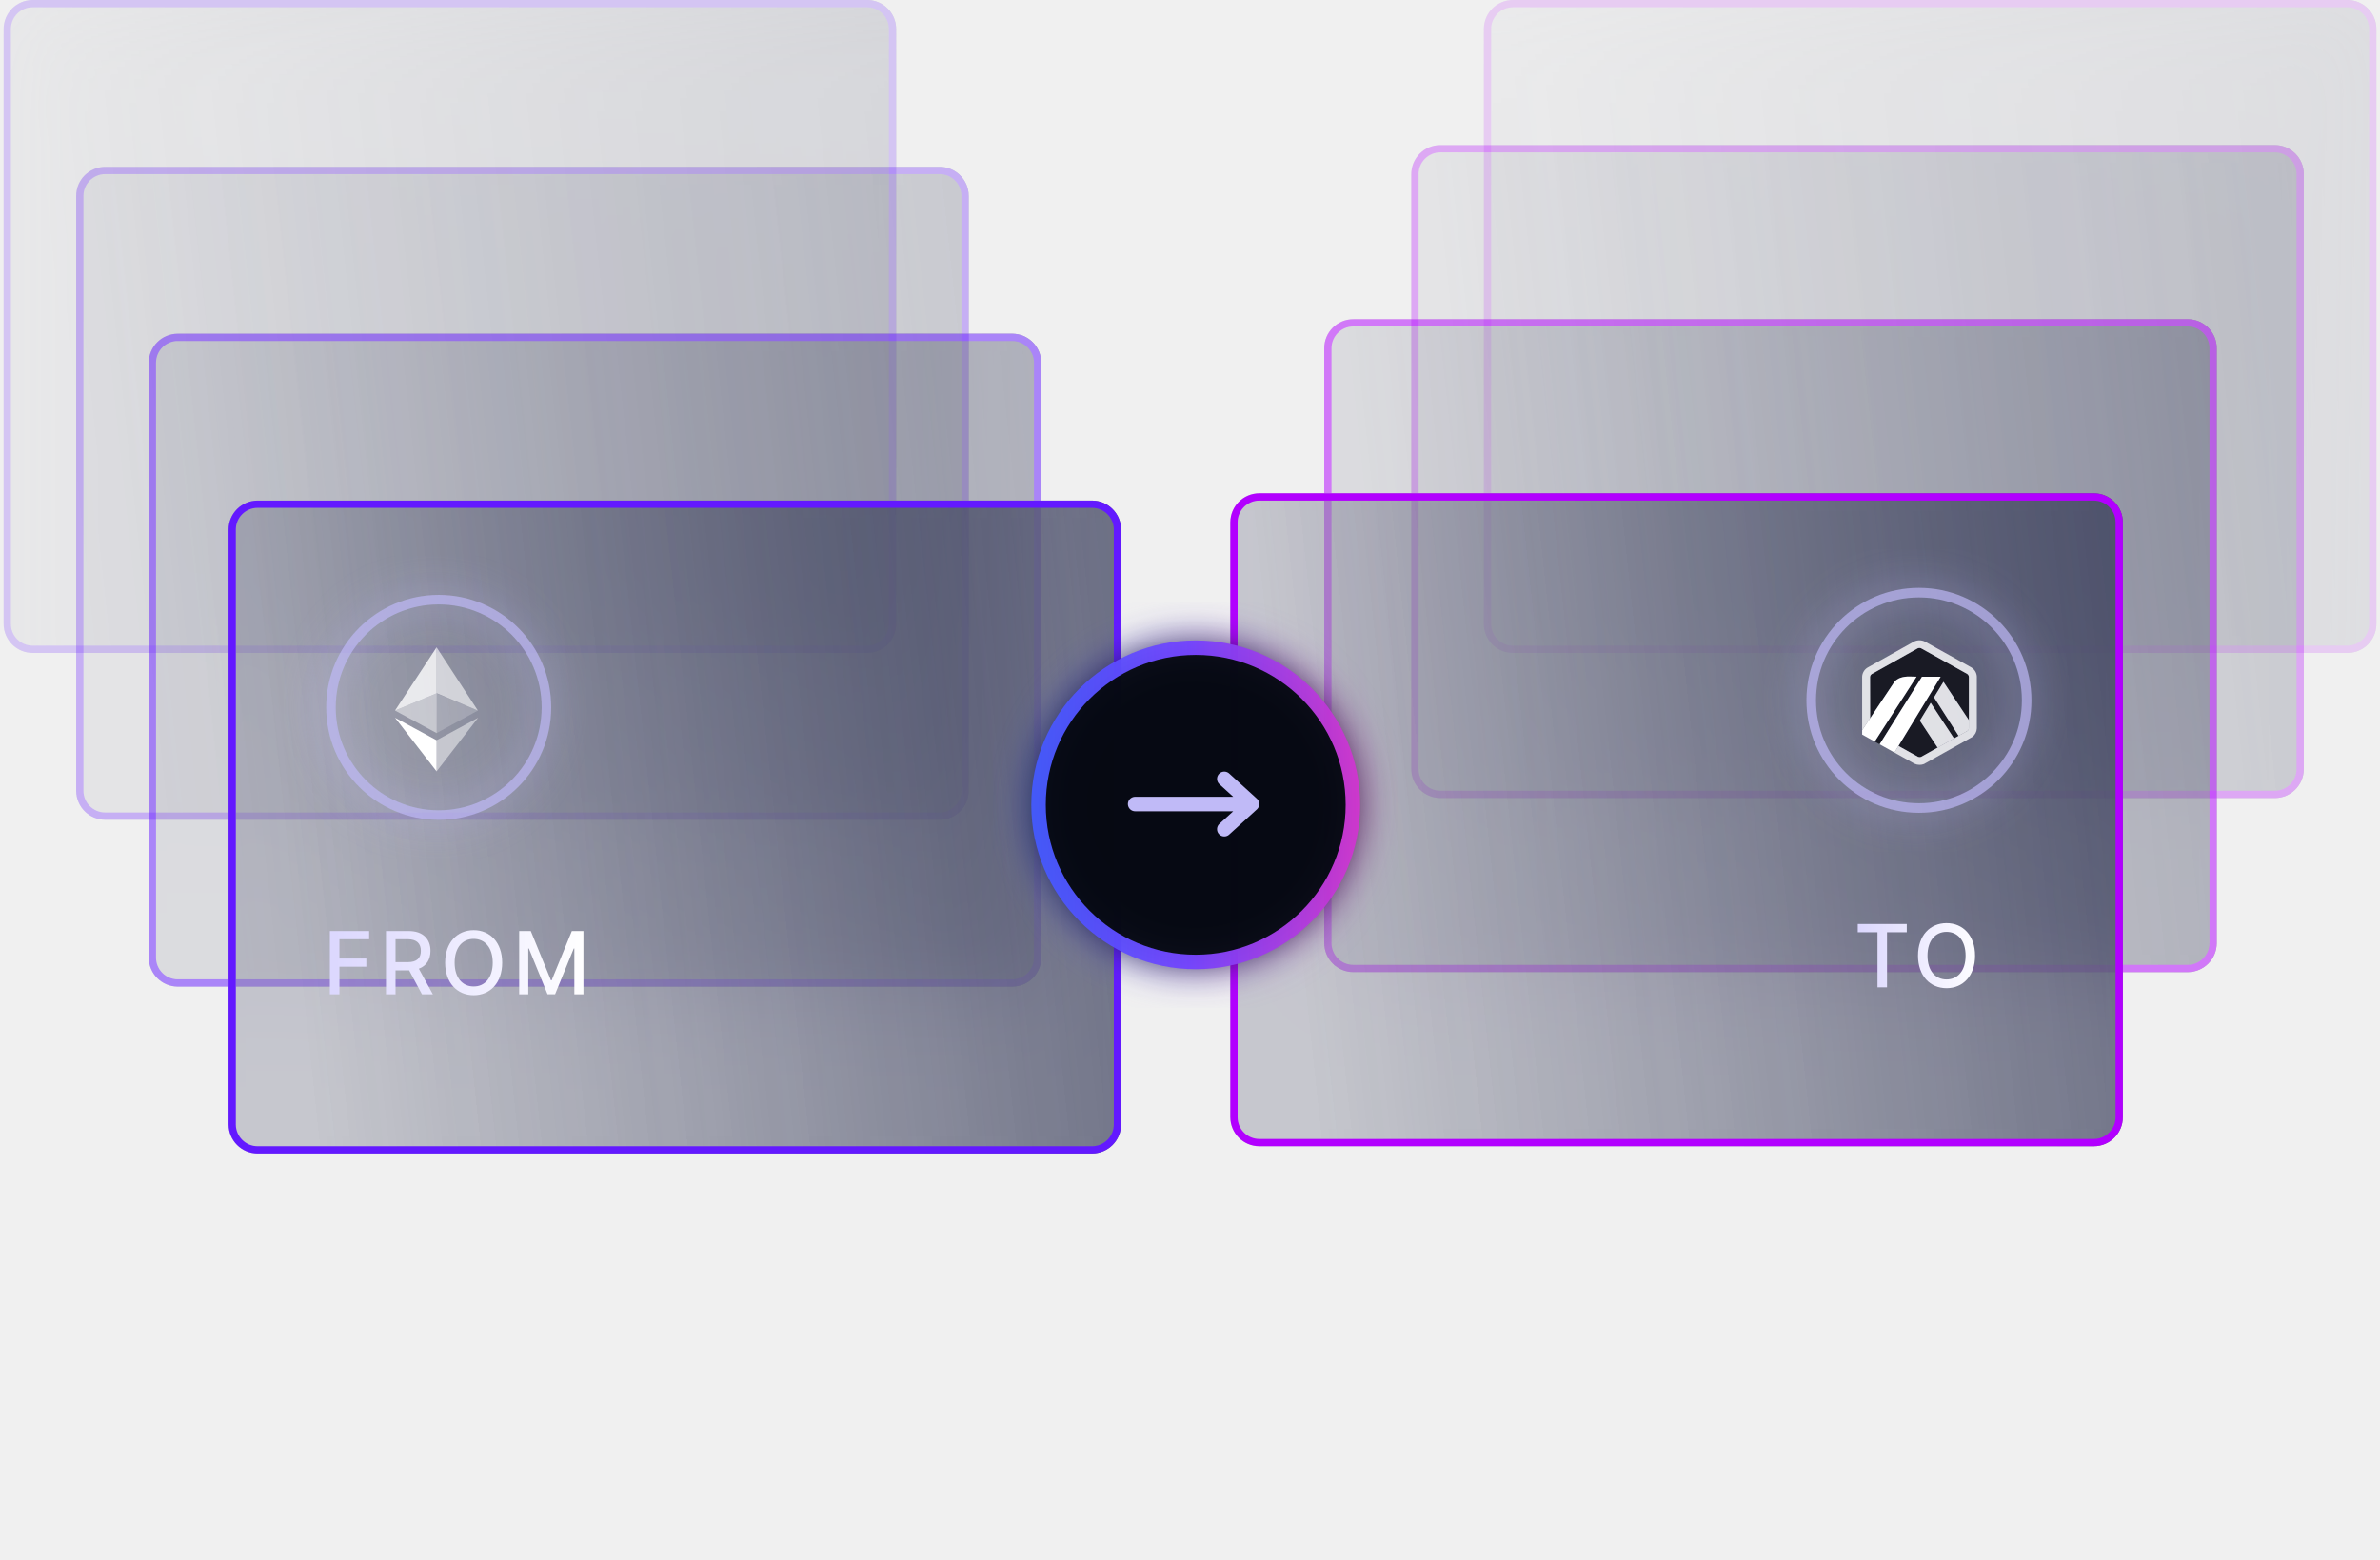
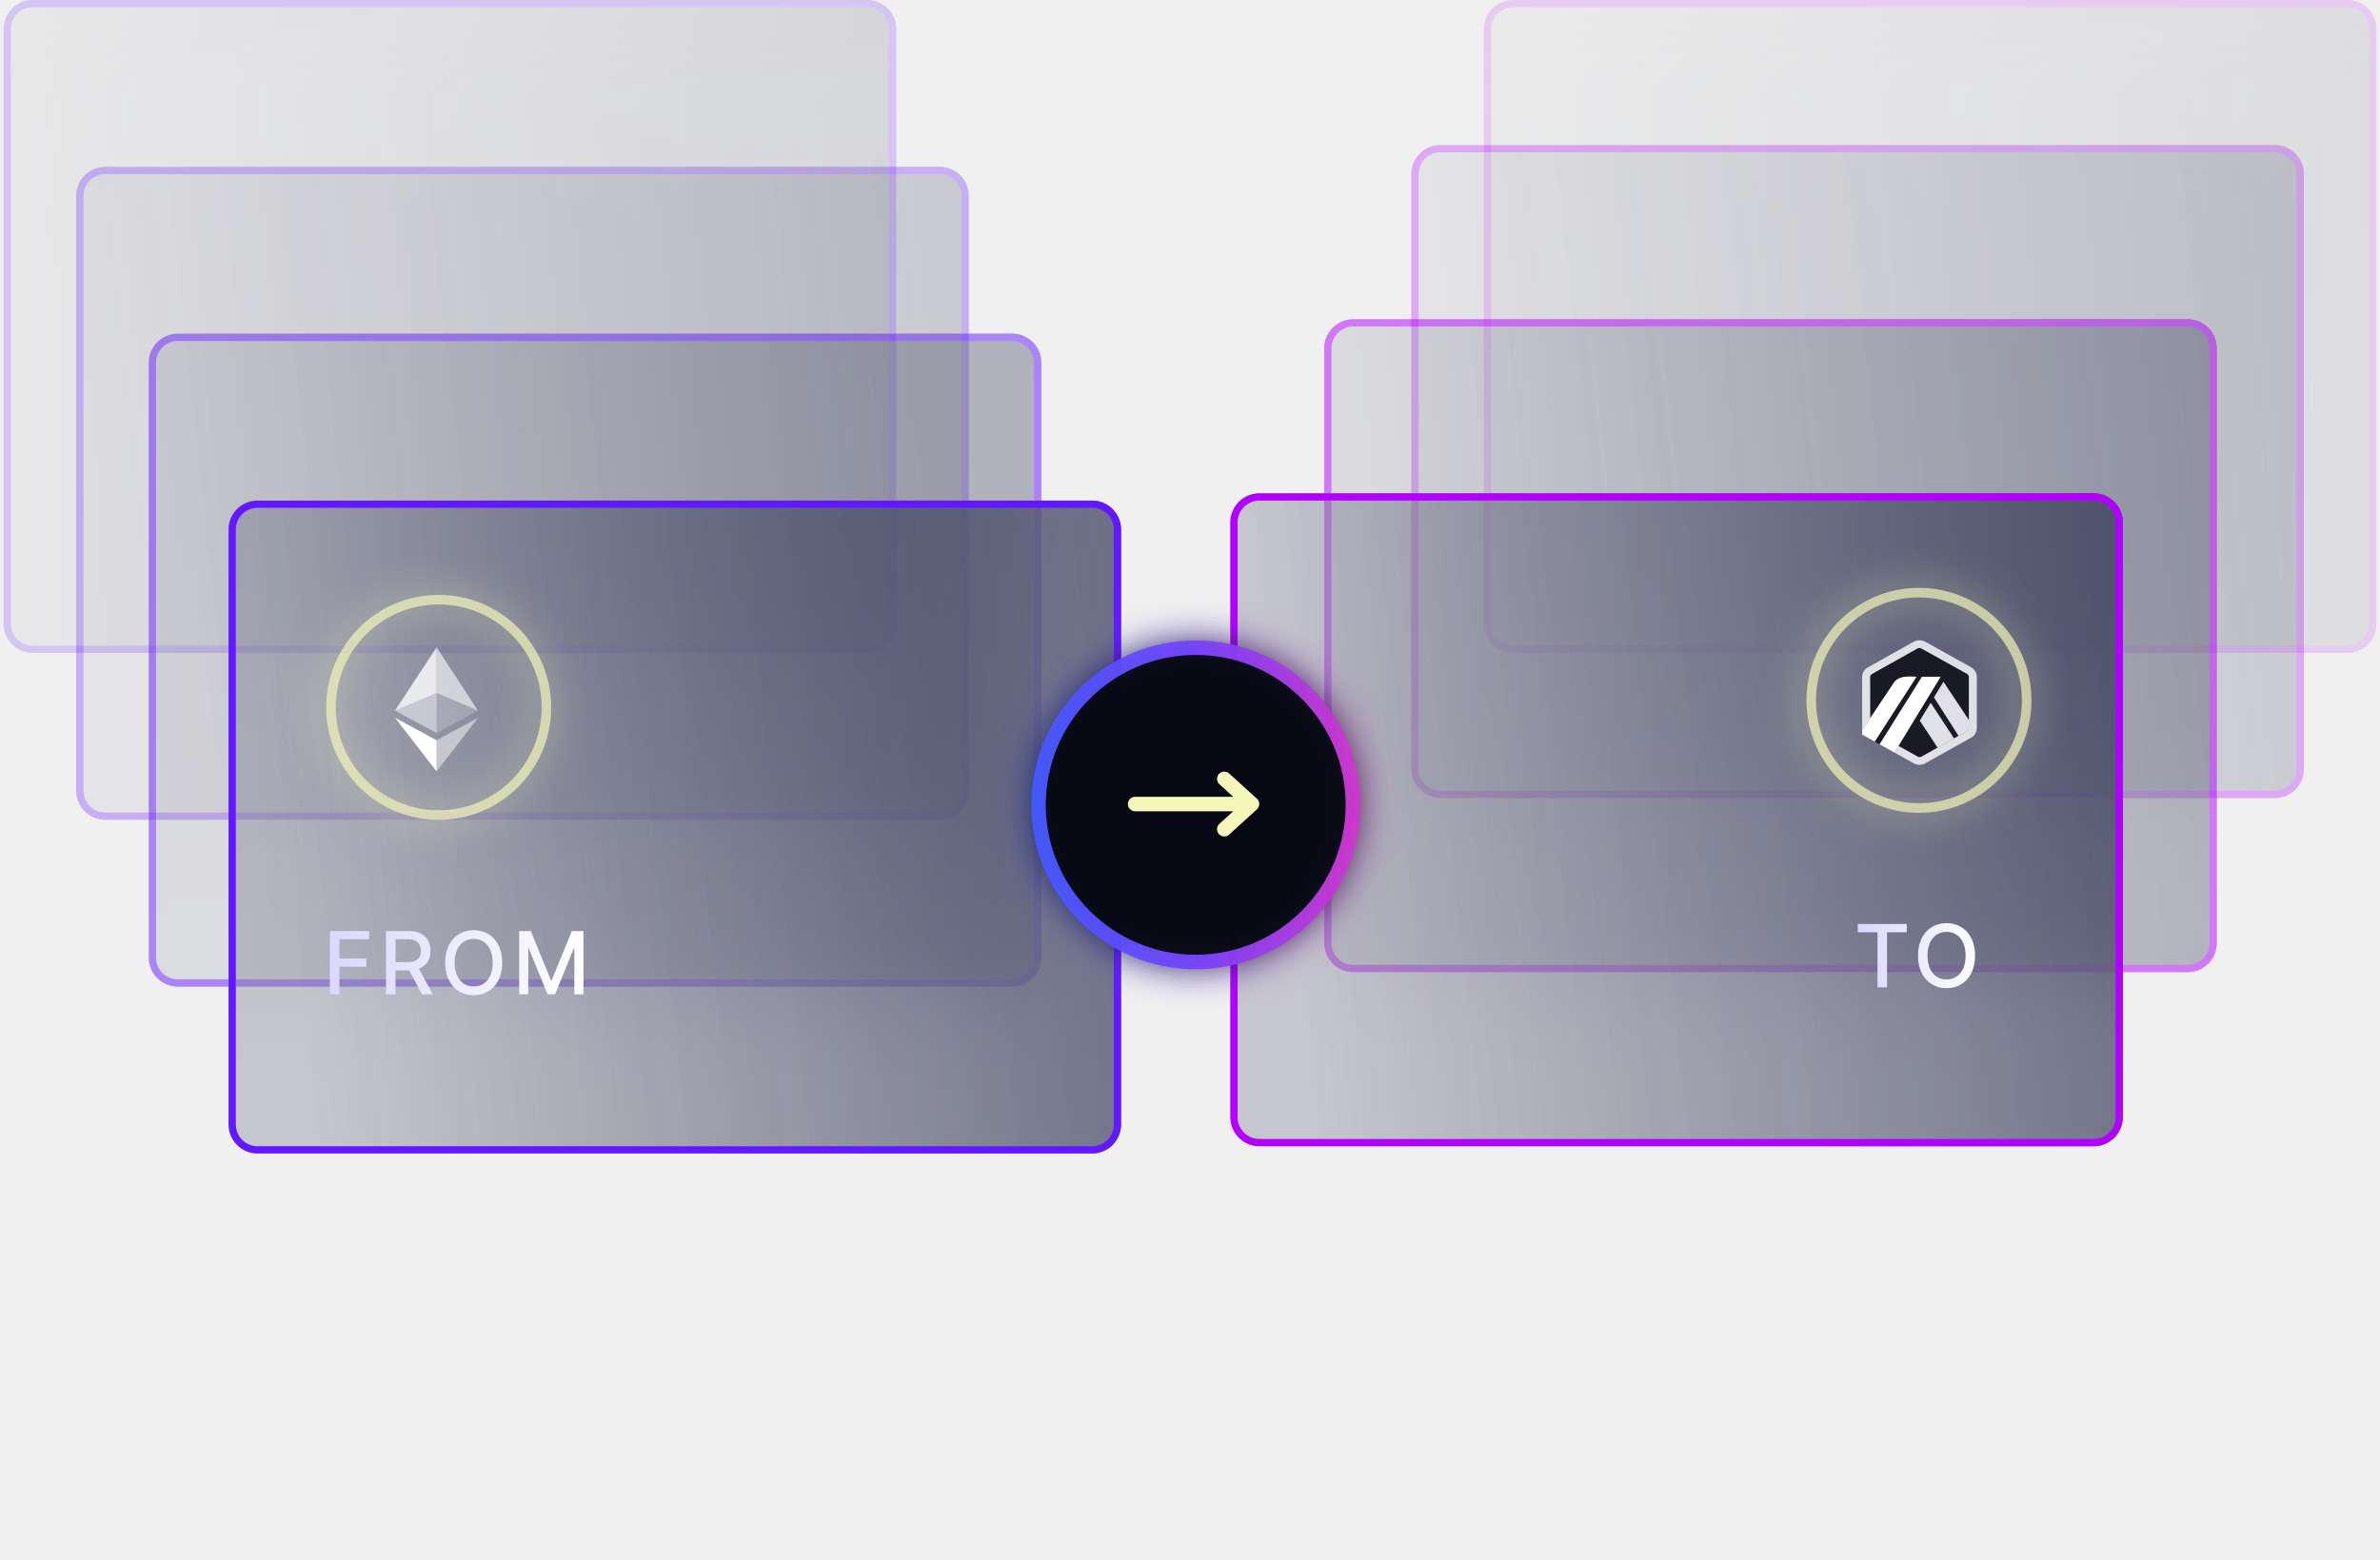
<svg xmlns="http://www.w3.org/2000/svg" width="328" height="215" viewBox="0 0 328 215" fill="none">
  <g opacity="0.3" filter="url(#filter0_b_1406_1627)">
    <rect x="10.5" y="23" width="123" height="90" rx="4" fill="url(#paint0_linear_1406_1627)" fill-opacity="0.7" />
    <rect x="11" y="23.5" width="122" height="89" rx="3.5" stroke="#6319FF" />
  </g>
  <g opacity="0.2" filter="url(#filter1_b_1406_1627)">
    <rect x="0.5" width="123" height="90" rx="4" fill="url(#paint1_linear_1406_1627)" fill-opacity="0.7" />
    <rect x="1" y="0.5" width="122" height="89" rx="3.5" stroke="#6319FF" />
  </g>
  <g opacity="0.5" filter="url(#filter2_b_1406_1627)">
    <rect x="20.5" y="46" width="123" height="90" rx="4" fill="url(#paint2_linear_1406_1627)" fill-opacity="0.7" />
    <rect x="21" y="46.5" width="122" height="89" rx="3.5" stroke="#6319FF" />
  </g>
  <g filter="url(#filter3_b_1406_1627)">
    <rect x="31.5" y="69" width="123" height="90" rx="4" fill="url(#paint3_linear_1406_1627)" fill-opacity="0.7" />
    <rect x="32" y="69.5" width="122" height="89" rx="3.5" stroke="#6319FF" />
  </g>
  <g opacity="0.3" filter="url(#filter4_b_1406_1627)">
    <rect x="194.5" y="20" width="123" height="90" rx="4" fill="url(#paint4_linear_1406_1627)" fill-opacity="0.7" />
    <rect x="195" y="20.5" width="122" height="89" rx="3.5" stroke="#B200FF" />
  </g>
  <g opacity="0.15" filter="url(#filter5_b_1406_1627)">
    <rect x="204.5" width="123" height="90" rx="4" fill="url(#paint5_linear_1406_1627)" fill-opacity="0.7" />
    <rect x="205" y="0.5" width="122" height="89" rx="3.5" stroke="#B200FF" />
  </g>
  <g opacity="0.5" filter="url(#filter6_b_1406_1627)">
    <rect x="182.5" y="44" width="123" height="90" rx="4" fill="url(#paint6_linear_1406_1627)" fill-opacity="0.7" />
    <rect x="183" y="44.5" width="122" height="89" rx="3.5" stroke="#B200FF" />
  </g>
  <g filter="url(#filter7_b_1406_1627)">
    <rect x="169.559" y="68" width="123" height="90" rx="4" fill="url(#paint7_linear_1406_1627)" fill-opacity="0.7" />
    <rect x="170.059" y="68.5" width="122" height="89" rx="3.5" stroke="#B200FF" />
  </g>
  <g opacity="0.94" filter="url(#filter8_f_1406_1627)">
-     <circle cx="264.006" cy="96.537" r="14.846" stroke="#C0BAF7" stroke-opacity="0.69" stroke-width="1.32" />
+     <circle cx="264.006" cy="96.537" r="14.846" stroke="#f5f7ba" stroke-opacity="0.69" stroke-width="1.32" />
  </g>
-   <circle opacity="0.94" cx="264.459" cy="96.537" r="14.846" stroke="#C0BAF7" stroke-opacity="0.71" stroke-width="1.32" />
+   <circle opacity="0.94" cx="264.459" cy="96.537" r="14.846" stroke="#f5f7ba" stroke-opacity="0.71" stroke-width="1.32" />
  <path d="M266.535 96.126L267.838 93.987L271.351 99.28L271.352 100.296L271.341 93.306C271.332 93.135 271.239 92.978 271.089 92.886L264.765 89.367C264.617 89.296 264.429 89.297 264.282 89.369C264.262 89.379 264.243 89.389 264.225 89.4L264.203 89.414L258.065 92.856L258.041 92.866C258.01 92.88 257.979 92.897 257.95 92.917C257.834 92.998 257.756 93.117 257.731 93.251C257.728 93.272 257.725 93.292 257.724 93.313L257.733 99.01L261.005 94.103C261.417 93.453 262.315 93.243 263.148 93.254L264.126 93.279L258.364 102.219L259.043 102.598L264.874 93.288L267.451 93.279L261.635 102.823L264.059 104.172L264.348 104.333C264.471 104.381 264.615 104.384 264.739 104.341L271.152 100.745L269.926 101.432L266.535 96.126ZM267.032 103.055L264.584 99.338L266.078 96.885L269.293 101.787L267.032 103.055Z" fill="#191A24" />
  <path opacity="0.8" d="M264.585 99.338L267.033 103.055L269.294 101.787L266.079 96.885L264.585 99.338Z" fill="white" />
  <path opacity="0.8" d="M271.353 100.295L271.351 99.28L267.838 93.986L266.535 96.126L269.926 101.432L271.152 100.744C271.272 100.65 271.345 100.511 271.353 100.362L271.353 100.295Z" fill="white" />
  <path d="M256.633 101.254L258.364 102.219L264.126 93.279L263.148 93.254C262.315 93.243 261.417 93.453 261.005 94.103L257.734 99.01L256.633 100.646V101.254Z" fill="white" />
  <path d="M267.451 93.279L264.874 93.288L259.043 102.597L261.081 103.733L261.635 102.823L267.451 93.279Z" fill="white" />
  <path opacity="0.8" d="M272.439 93.267C272.417 92.745 272.125 92.268 271.668 91.99L265.261 88.425C264.809 88.205 264.244 88.204 263.791 88.425C263.738 88.451 257.56 91.917 257.56 91.917C257.475 91.957 257.393 92.004 257.315 92.058C256.907 92.341 256.658 92.781 256.633 93.263V100.646L257.734 99.01L257.724 93.313C257.725 93.293 257.728 93.272 257.732 93.252C257.757 93.118 257.834 92.998 257.95 92.917C257.98 92.897 264.262 89.379 264.282 89.369C264.43 89.297 264.617 89.296 264.765 89.367L271.089 92.886C271.239 92.978 271.333 93.135 271.341 93.306V100.362C271.333 100.512 271.272 100.65 271.152 100.745L269.926 101.432L269.293 101.787L267.032 103.055L264.739 104.341C264.616 104.384 264.471 104.381 264.349 104.333L261.636 102.823L261.081 103.733L263.52 105.091C263.6 105.135 263.672 105.175 263.731 105.207C263.822 105.256 263.884 105.289 263.906 105.3C264.08 105.381 264.329 105.429 264.554 105.429C264.76 105.429 264.961 105.392 265.151 105.32L271.811 101.588C272.193 101.301 272.418 100.869 272.439 100.401V93.267Z" fill="white" />
  <path d="M256.028 128.502H258.747V136.096H260.06V128.502H262.783V127.368H256.028V128.502ZM272.193 131.732C272.193 128.941 270.522 127.249 268.264 127.249C265.997 127.249 264.331 128.941 264.331 131.732C264.331 134.519 265.997 136.215 268.264 136.215C270.522 136.215 272.193 134.523 272.193 131.732ZM270.889 131.732C270.889 133.858 269.764 135.013 268.264 135.013C266.76 135.013 265.639 133.858 265.639 131.732C265.639 129.606 266.76 128.451 268.264 128.451C269.764 128.451 270.889 129.606 270.889 131.732Z" fill="url(#paint8_linear_1406_1627)" />
  <g opacity="0.94" filter="url(#filter9_f_1406_1627)">
    <circle cx="164.789" cy="110.94" r="22.663" fill="#050812" />
    <circle cx="164.789" cy="110.94" r="22.003" stroke="url(#paint9_linear_1406_1627)" stroke-width="1.32" />
  </g>
  <circle opacity="0.94" cx="164.789" cy="110.94" r="21.663" fill="#050812" stroke="url(#paint10_linear_1406_1627)" stroke-width="2" />
  <g opacity="0.94" filter="url(#filter10_f_1406_1627)">
-     <circle cx="60.006" cy="97.506" r="14.846" stroke="#C0BAF7" stroke-opacity="0.69" stroke-width="1.32" />
+     <circle cx="60.006" cy="97.506" r="14.846" stroke="#f5f7ba" stroke-opacity="0.69" stroke-width="1.32" />
  </g>
-   <circle opacity="0.94" cx="60.459" cy="97.506" r="14.846" stroke="#C0BAF7" stroke-opacity="0.71" stroke-width="1.32" />
+   <circle opacity="0.94" cx="60.459" cy="97.506" r="14.846" stroke="#f5f7ba" stroke-opacity="0.71" stroke-width="1.32" />
  <path d="M60.167 89.228V95.535L65.857 97.945L60.167 89.228Z" fill="white" fill-opacity="0.602" />
  <path opacity="0.8" d="M60.167 89.228L54.441 97.945L60.167 95.568V89.228Z" fill="white" />
  <path opacity="0.8" d="M60.167 102.039V106.332L65.893 98.936L60.167 102.039Z" fill="white" fill-opacity="0.602" />
  <path d="M60.168 106.332V102.039L54.442 98.936L60.168 106.332Z" fill="white" />
  <path d="M60.167 101.049L65.858 97.946L60.132 95.568V101.049H60.167Z" fill="white" fill-opacity="0.2" />
  <path opacity="0.8" d="M54.442 97.946L60.168 101.049V95.568L54.442 97.946Z" fill="white" fill-opacity="0.602" />
  <path d="M45.463 137.064H46.779V133.259H50.487V132.13H46.779V129.471H50.875V128.337H45.463V137.064ZM53.194 137.064H54.511V133.762H56.3C56.33 133.762 56.356 133.762 56.386 133.762L58.158 137.064H59.658L57.724 133.532C58.793 133.135 59.326 132.245 59.326 131.073C59.326 129.466 58.329 128.337 56.305 128.337H53.194V137.064ZM54.511 132.628V129.466H56.164C57.464 129.466 58.001 130.084 58.001 131.073C58.001 132.057 57.464 132.628 56.181 132.628H54.511ZM69.209 132.701C69.209 129.91 67.539 128.218 65.28 128.218C63.013 128.218 61.347 129.91 61.347 132.701C61.347 135.488 63.013 137.184 65.28 137.184C67.539 137.184 69.209 135.492 69.209 132.701ZM67.905 132.701C67.905 134.827 66.78 135.982 65.28 135.982C63.776 135.982 62.655 134.827 62.655 132.701C62.655 130.574 63.776 129.42 65.28 129.42C66.78 129.42 67.905 130.574 67.905 132.701ZM71.551 128.337V137.064H72.804V130.745H72.885L75.459 137.052H76.498L79.072 130.749H79.153V137.064H80.406V128.337H78.808L76.03 135.121H75.927L73.149 128.337H71.551Z" fill="url(#paint11_linear_1406_1627)" />
-   <path d="M168.726 107.361L172.543 110.831M172.543 110.831L168.726 114.301M172.543 110.831C172.543 110.831 163.059 110.831 162.046 110.831C161.034 110.831 156.44 110.831 156.44 110.831" stroke="#C0BAF7" stroke-width="2" stroke-linecap="round" stroke-linejoin="round" />
+   <path d="M168.726 107.361L172.543 110.831M172.543 110.831L168.726 114.301M172.543 110.831C172.543 110.831 163.059 110.831 162.046 110.831C161.034 110.831 156.44 110.831 156.44 110.831" stroke="#f5f7ba" stroke-width="2" stroke-linecap="round" stroke-linejoin="round" />
  <defs>
    <filter id="filter0_b_1406_1627" x="-2.388" y="10.113" width="148.775" height="115.775" filterUnits="userSpaceOnUse" color-interpolation-filters="sRGB">
      <feFlood flood-opacity="0" result="BackgroundImageFix" />
      <feGaussianBlur in="BackgroundImage" stdDeviation="6.444" />
      <feComposite in2="SourceAlpha" operator="in" result="effect1_backgroundBlur_1406_1627" />
      <feBlend mode="normal" in="SourceGraphic" in2="effect1_backgroundBlur_1406_1627" result="shape" />
    </filter>
    <filter id="filter1_b_1406_1627" x="-12.387" y="-12.887" width="148.775" height="115.775" filterUnits="userSpaceOnUse" color-interpolation-filters="sRGB">
      <feFlood flood-opacity="0" result="BackgroundImageFix" />
      <feGaussianBlur in="BackgroundImage" stdDeviation="6.444" />
      <feComposite in2="SourceAlpha" operator="in" result="effect1_backgroundBlur_1406_1627" />
      <feBlend mode="normal" in="SourceGraphic" in2="effect1_backgroundBlur_1406_1627" result="shape" />
    </filter>
    <filter id="filter2_b_1406_1627" x="7.612" y="33.112" width="148.775" height="115.775" filterUnits="userSpaceOnUse" color-interpolation-filters="sRGB">
      <feFlood flood-opacity="0" result="BackgroundImageFix" />
      <feGaussianBlur in="BackgroundImage" stdDeviation="6.444" />
      <feComposite in2="SourceAlpha" operator="in" result="effect1_backgroundBlur_1406_1627" />
      <feBlend mode="normal" in="SourceGraphic" in2="effect1_backgroundBlur_1406_1627" result="shape" />
    </filter>
    <filter id="filter3_b_1406_1627" x="18.613" y="56.112" width="148.775" height="115.775" filterUnits="userSpaceOnUse" color-interpolation-filters="sRGB">
      <feFlood flood-opacity="0" result="BackgroundImageFix" />
      <feGaussianBlur in="BackgroundImage" stdDeviation="6.444" />
      <feComposite in2="SourceAlpha" operator="in" result="effect1_backgroundBlur_1406_1627" />
      <feBlend mode="normal" in="SourceGraphic" in2="effect1_backgroundBlur_1406_1627" result="shape" />
    </filter>
    <filter id="filter4_b_1406_1627" x="181.612" y="7.112" width="148.775" height="115.775" filterUnits="userSpaceOnUse" color-interpolation-filters="sRGB">
      <feFlood flood-opacity="0" result="BackgroundImageFix" />
      <feGaussianBlur in="BackgroundImage" stdDeviation="6.444" />
      <feComposite in2="SourceAlpha" operator="in" result="effect1_backgroundBlur_1406_1627" />
      <feBlend mode="normal" in="SourceGraphic" in2="effect1_backgroundBlur_1406_1627" result="shape" />
    </filter>
    <filter id="filter5_b_1406_1627" x="191.612" y="-12.887" width="148.775" height="115.775" filterUnits="userSpaceOnUse" color-interpolation-filters="sRGB">
      <feFlood flood-opacity="0" result="BackgroundImageFix" />
      <feGaussianBlur in="BackgroundImage" stdDeviation="6.444" />
      <feComposite in2="SourceAlpha" operator="in" result="effect1_backgroundBlur_1406_1627" />
      <feBlend mode="normal" in="SourceGraphic" in2="effect1_backgroundBlur_1406_1627" result="shape" />
    </filter>
    <filter id="filter6_b_1406_1627" x="169.612" y="31.113" width="148.775" height="115.775" filterUnits="userSpaceOnUse" color-interpolation-filters="sRGB">
      <feFlood flood-opacity="0" result="BackgroundImageFix" />
      <feGaussianBlur in="BackgroundImage" stdDeviation="6.444" />
      <feComposite in2="SourceAlpha" operator="in" result="effect1_backgroundBlur_1406_1627" />
      <feBlend mode="normal" in="SourceGraphic" in2="effect1_backgroundBlur_1406_1627" result="shape" />
    </filter>
    <filter id="filter7_b_1406_1627" x="156.671" y="55.112" width="148.775" height="115.775" filterUnits="userSpaceOnUse" color-interpolation-filters="sRGB">
      <feFlood flood-opacity="0" result="BackgroundImageFix" />
      <feGaussianBlur in="BackgroundImage" stdDeviation="6.444" />
      <feComposite in2="SourceAlpha" operator="in" result="effect1_backgroundBlur_1406_1627" />
      <feBlend mode="normal" in="SourceGraphic" in2="effect1_backgroundBlur_1406_1627" result="shape" />
    </filter>
    <filter id="filter8_f_1406_1627" x="243.22" y="75.751" width="41.572" height="41.572" filterUnits="userSpaceOnUse" color-interpolation-filters="sRGB">
      <feFlood flood-opacity="0" result="BackgroundImageFix" />
      <feBlend mode="normal" in="SourceGraphic" in2="BackgroundImageFix" result="shape" />
      <feGaussianBlur stdDeviation="2.64" result="effect1_foregroundBlur_1406_1627" />
    </filter>
    <filter id="filter9_f_1406_1627" x="136.846" y="82.997" width="55.885" height="55.886" filterUnits="userSpaceOnUse" color-interpolation-filters="sRGB">
      <feFlood flood-opacity="0" result="BackgroundImageFix" />
      <feBlend mode="normal" in="SourceGraphic" in2="BackgroundImageFix" result="shape" />
      <feGaussianBlur stdDeviation="2.64" result="effect1_foregroundBlur_1406_1627" />
    </filter>
    <filter id="filter10_f_1406_1627" x="39.22" y="76.72" width="41.572" height="41.572" filterUnits="userSpaceOnUse" color-interpolation-filters="sRGB">
      <feFlood flood-opacity="0" result="BackgroundImageFix" />
      <feBlend mode="normal" in="SourceGraphic" in2="BackgroundImageFix" result="shape" />
      <feGaussianBlur stdDeviation="2.64" result="effect1_foregroundBlur_1406_1627" />
    </filter>
    <linearGradient id="paint0_linear_1406_1627" x1="139.675" y1="-10.98" x2="11.214" y2="2.822" gradientUnits="userSpaceOnUse">
      <stop stop-color="#2A2F4E" />
      <stop offset="1" stop-color="#2A2F4E" stop-opacity="0.31" />
    </linearGradient>
    <linearGradient id="paint1_linear_1406_1627" x1="129.675" y1="-33.98" x2="1.214" y2="-20.178" gradientUnits="userSpaceOnUse">
      <stop stop-color="#2A2F4E" />
      <stop offset="1" stop-color="#2A2F4E" stop-opacity="0.31" />
    </linearGradient>
    <linearGradient id="paint2_linear_1406_1627" x1="149.675" y1="12.02" x2="21.214" y2="25.822" gradientUnits="userSpaceOnUse">
      <stop stop-color="#2A2F4E" />
      <stop offset="1" stop-color="#2A2F4E" stop-opacity="0.31" />
    </linearGradient>
    <linearGradient id="paint3_linear_1406_1627" x1="160.675" y1="35.02" x2="32.214" y2="48.822" gradientUnits="userSpaceOnUse">
      <stop stop-color="#2A2F4E" />
      <stop offset="1" stop-color="#2A2F4E" stop-opacity="0.31" />
    </linearGradient>
    <linearGradient id="paint4_linear_1406_1627" x1="323.675" y1="-13.98" x2="195.214" y2="-0.178" gradientUnits="userSpaceOnUse">
      <stop stop-color="#2A2F4E" />
      <stop offset="1" stop-color="#2A2F4E" stop-opacity="0.31" />
    </linearGradient>
    <linearGradient id="paint5_linear_1406_1627" x1="333.675" y1="-33.98" x2="205.214" y2="-20.178" gradientUnits="userSpaceOnUse">
      <stop stop-color="#2A2F4E" />
      <stop offset="1" stop-color="#2A2F4E" stop-opacity="0.31" />
    </linearGradient>
    <linearGradient id="paint6_linear_1406_1627" x1="311.675" y1="10.02" x2="183.214" y2="23.822" gradientUnits="userSpaceOnUse">
      <stop stop-color="#2A2F4E" />
      <stop offset="1" stop-color="#2A2F4E" stop-opacity="0.31" />
    </linearGradient>
    <linearGradient id="paint7_linear_1406_1627" x1="298.733" y1="34.02" x2="170.272" y2="47.822" gradientUnits="userSpaceOnUse">
      <stop stop-color="#2A2F4E" />
      <stop offset="1" stop-color="#2A2F4E" stop-opacity="0.31" />
    </linearGradient>
    <linearGradient id="paint8_linear_1406_1627" x1="273.144" y1="139.096" x2="254.737" y2="139.096" gradientUnits="userSpaceOnUse">
      <stop stop-color="white" />
      <stop offset="0.917" stop-color="#DCD8FE" />
    </linearGradient>
    <linearGradient id="paint9_linear_1406_1627" x1="142.126" y1="133.603" x2="187.451" y2="133.603" gradientUnits="userSpaceOnUse">
      <stop stop-color="#435AFF" />
      <stop offset="0.484" stop-color="#7342FF" />
      <stop offset="1" stop-color="#D235CF" />
    </linearGradient>
    <linearGradient id="paint10_linear_1406_1627" x1="142.126" y1="133.603" x2="187.451" y2="133.603" gradientUnits="userSpaceOnUse">
      <stop stop-color="#435AFF" />
      <stop offset="0.484" stop-color="#7342FF" />
      <stop offset="1" stop-color="#D235CF" />
    </linearGradient>
    <linearGradient id="paint11_linear_1406_1627" x1="80.772" y1="140.064" x2="42.936" y2="140.064" gradientUnits="userSpaceOnUse">
      <stop stop-color="white" />
      <stop offset="0.917" stop-color="#DCD8FE" />
    </linearGradient>
  </defs>
</svg>
